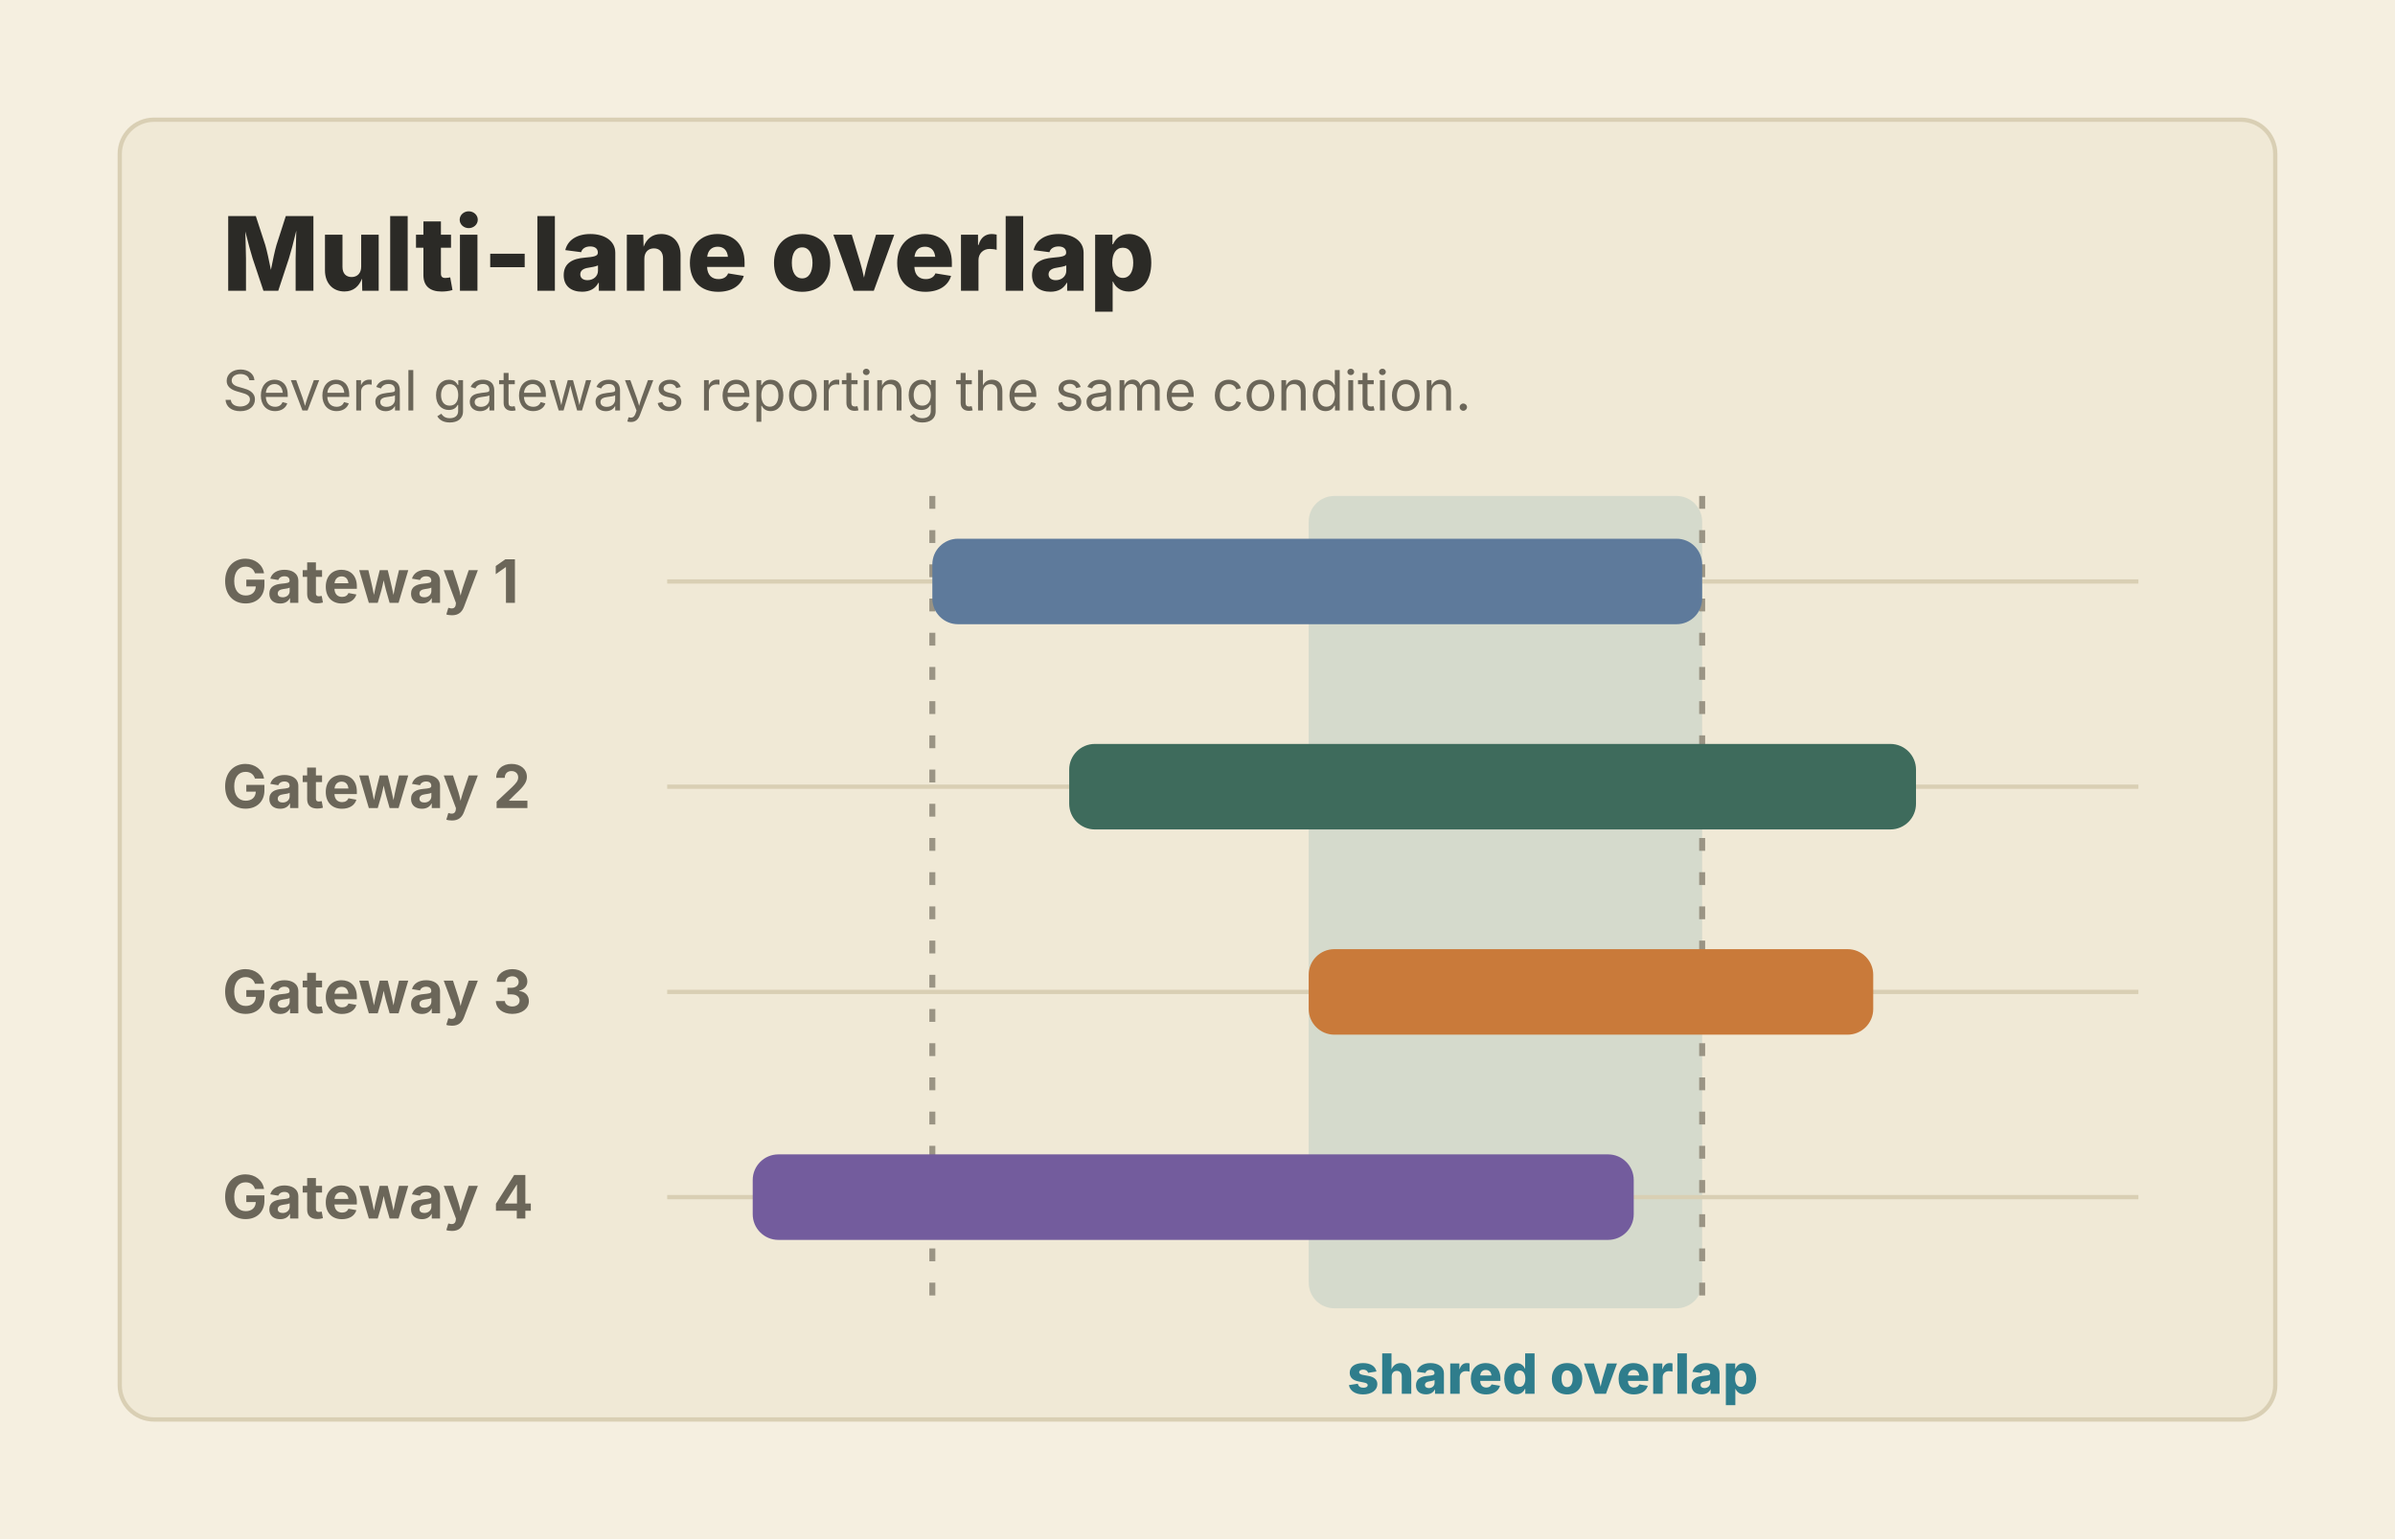
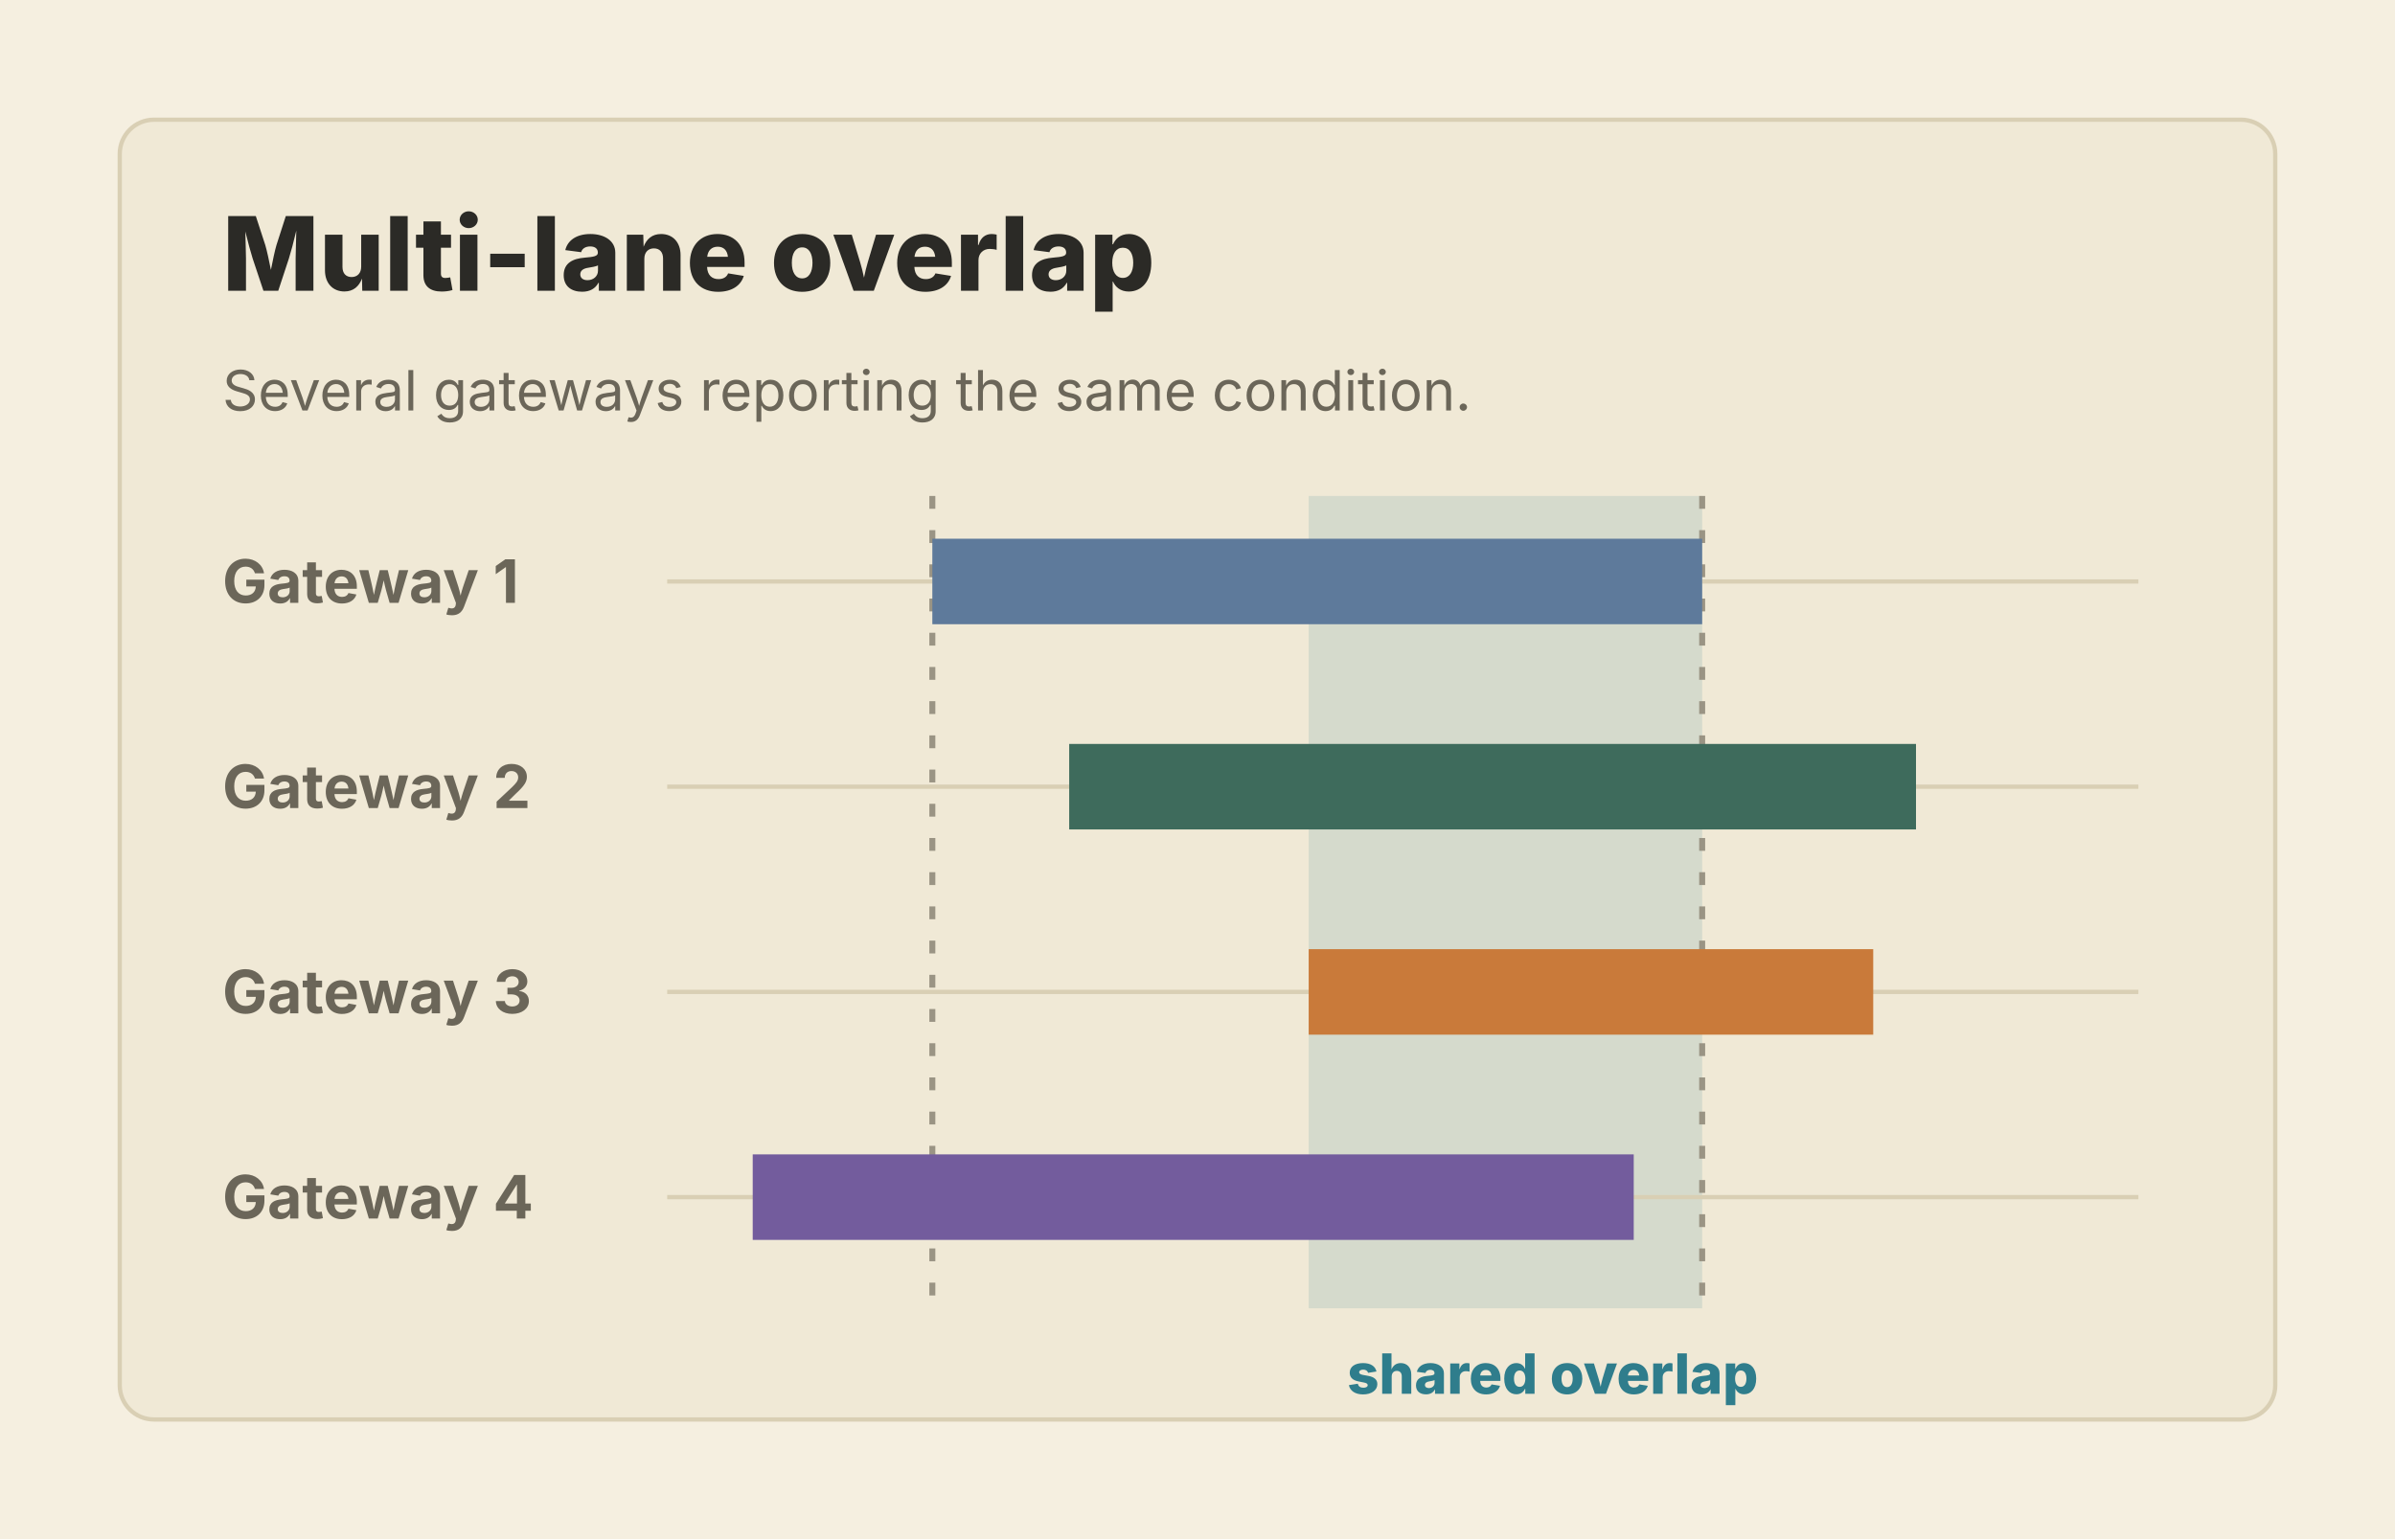
<svg xmlns="http://www.w3.org/2000/svg" viewBox="0 0 560 360" role="img" aria-labelledby="title desc">
  <rect width="560" height="360" fill="#F5EFE0" />
  <rect x="28" y="28" width="504" height="304" rx="8" fill="#F0E9D6" stroke="#D9CFB4" />
  <text x="52" y="68" fill="#2B2A26" font-family="system-ui, -apple-system, Segoe UI, sans-serif" font-size="24" font-weight="760">Multi-lane overlap</text>
  <text x="52" y="96" fill="#6B6659" font-family="system-ui, -apple-system, Segoe UI, sans-serif" font-size="13">Several gateways reporting the same condition.</text>
-   <rect x="306" y="116" width="92" height="190" rx="6" fill="#2F7D8C" opacity=".14" />
+   <rect x="306" y="116" width="92" height="190" fill="#2F7D8C" opacity=".14" />
  <g stroke="#D9CFB4" stroke-width="1">
    <line x1="156" y1="136" x2="500" y2="136" />
    <line x1="156" y1="184" x2="500" y2="184" />
    <line x1="156" y1="232" x2="500" y2="232" />
    <line x1="156" y1="280" x2="500" y2="280" />
  </g>
  <g stroke="#9A9484" stroke-dasharray="3 5" stroke-width="1.4">
    <line x1="218" y1="116" x2="218" y2="304" />
    <line x1="398" y1="116" x2="398" y2="304" />
  </g>
  <g fill="#6B6659" font-family="system-ui, -apple-system, Segoe UI, sans-serif" font-size="14" font-weight="700">
    <text x="52" y="141">Gateway 1</text>
    <text x="52" y="189">Gateway 2</text>
    <text x="52" y="237">Gateway 3</text>
    <text x="52" y="285">Gateway 4</text>
  </g>
-   <rect x="218" y="126" width="180" height="20" rx="6" fill="#5E7A9B" />
-   <rect x="250" y="174" width="198" height="20" rx="6" fill="#3E6B5C" />
-   <rect x="306" y="222" width="132" height="20" rx="6" fill="#C97A3A" />
-   <rect x="176" y="270" width="206" height="20" rx="6" fill="#735C9D" />
+   <rect x="218" y="126" width="180" height="20" fill="#5E7A9B" />
+   <rect x="250" y="174" width="198" height="20" fill="#3E6B5C" />
+   <rect x="306" y="222" width="132" height="20" fill="#C97A3A" />
+   <rect x="176" y="270" width="206" height="20" fill="#735C9D" />
  <text x="315" y="326" fill="#2F7D8C" font-family="system-ui, -apple-system, Segoe UI, sans-serif" font-size="13" font-weight="760">shared overlap</text>
</svg>
